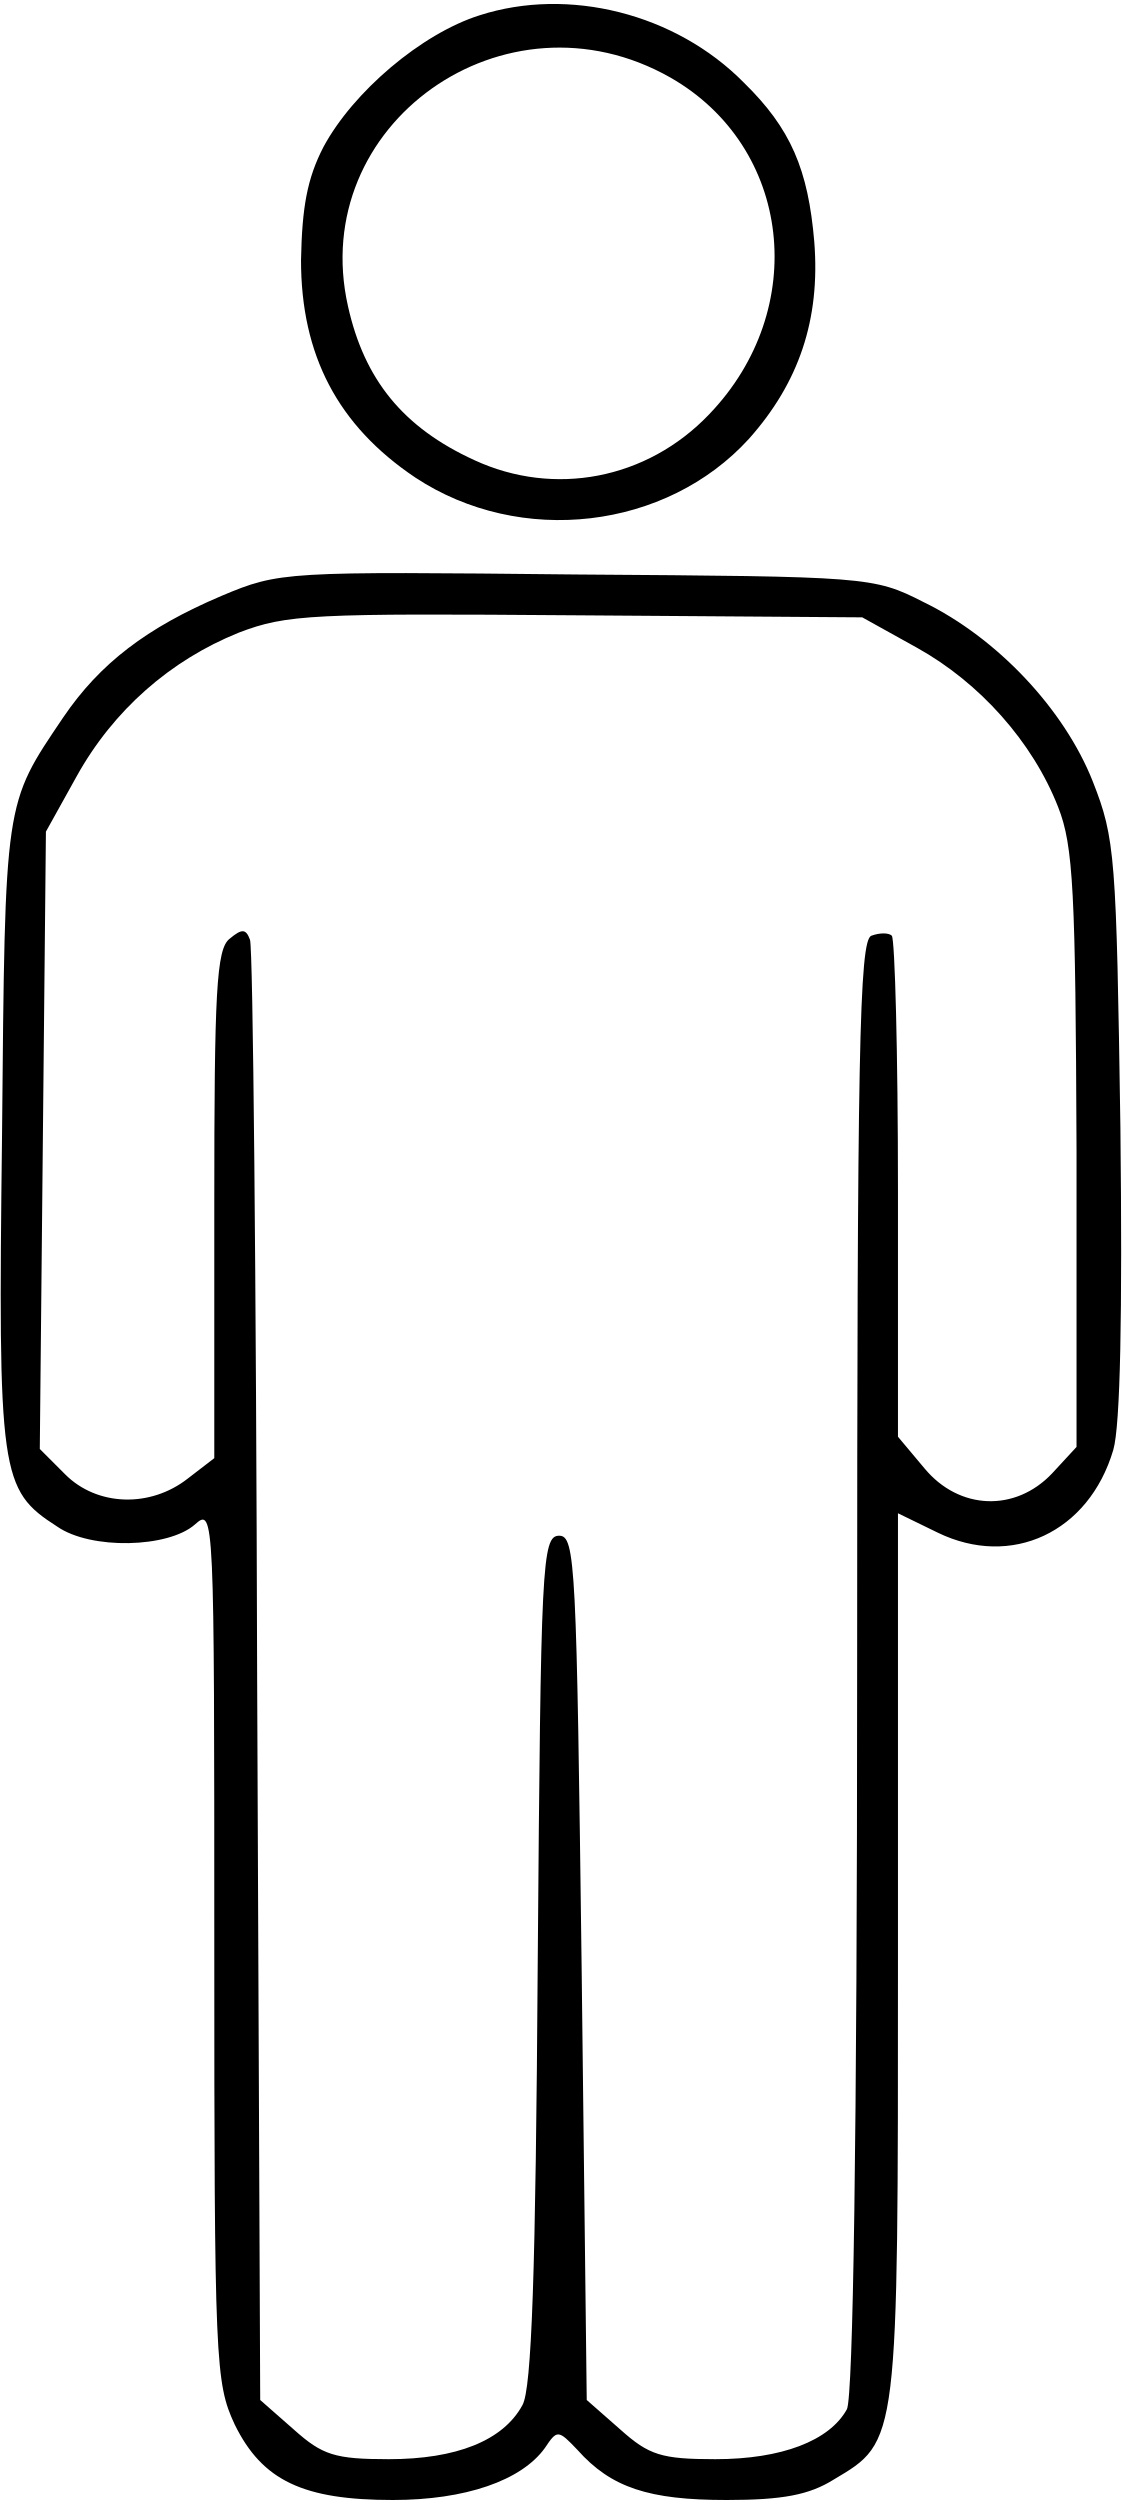
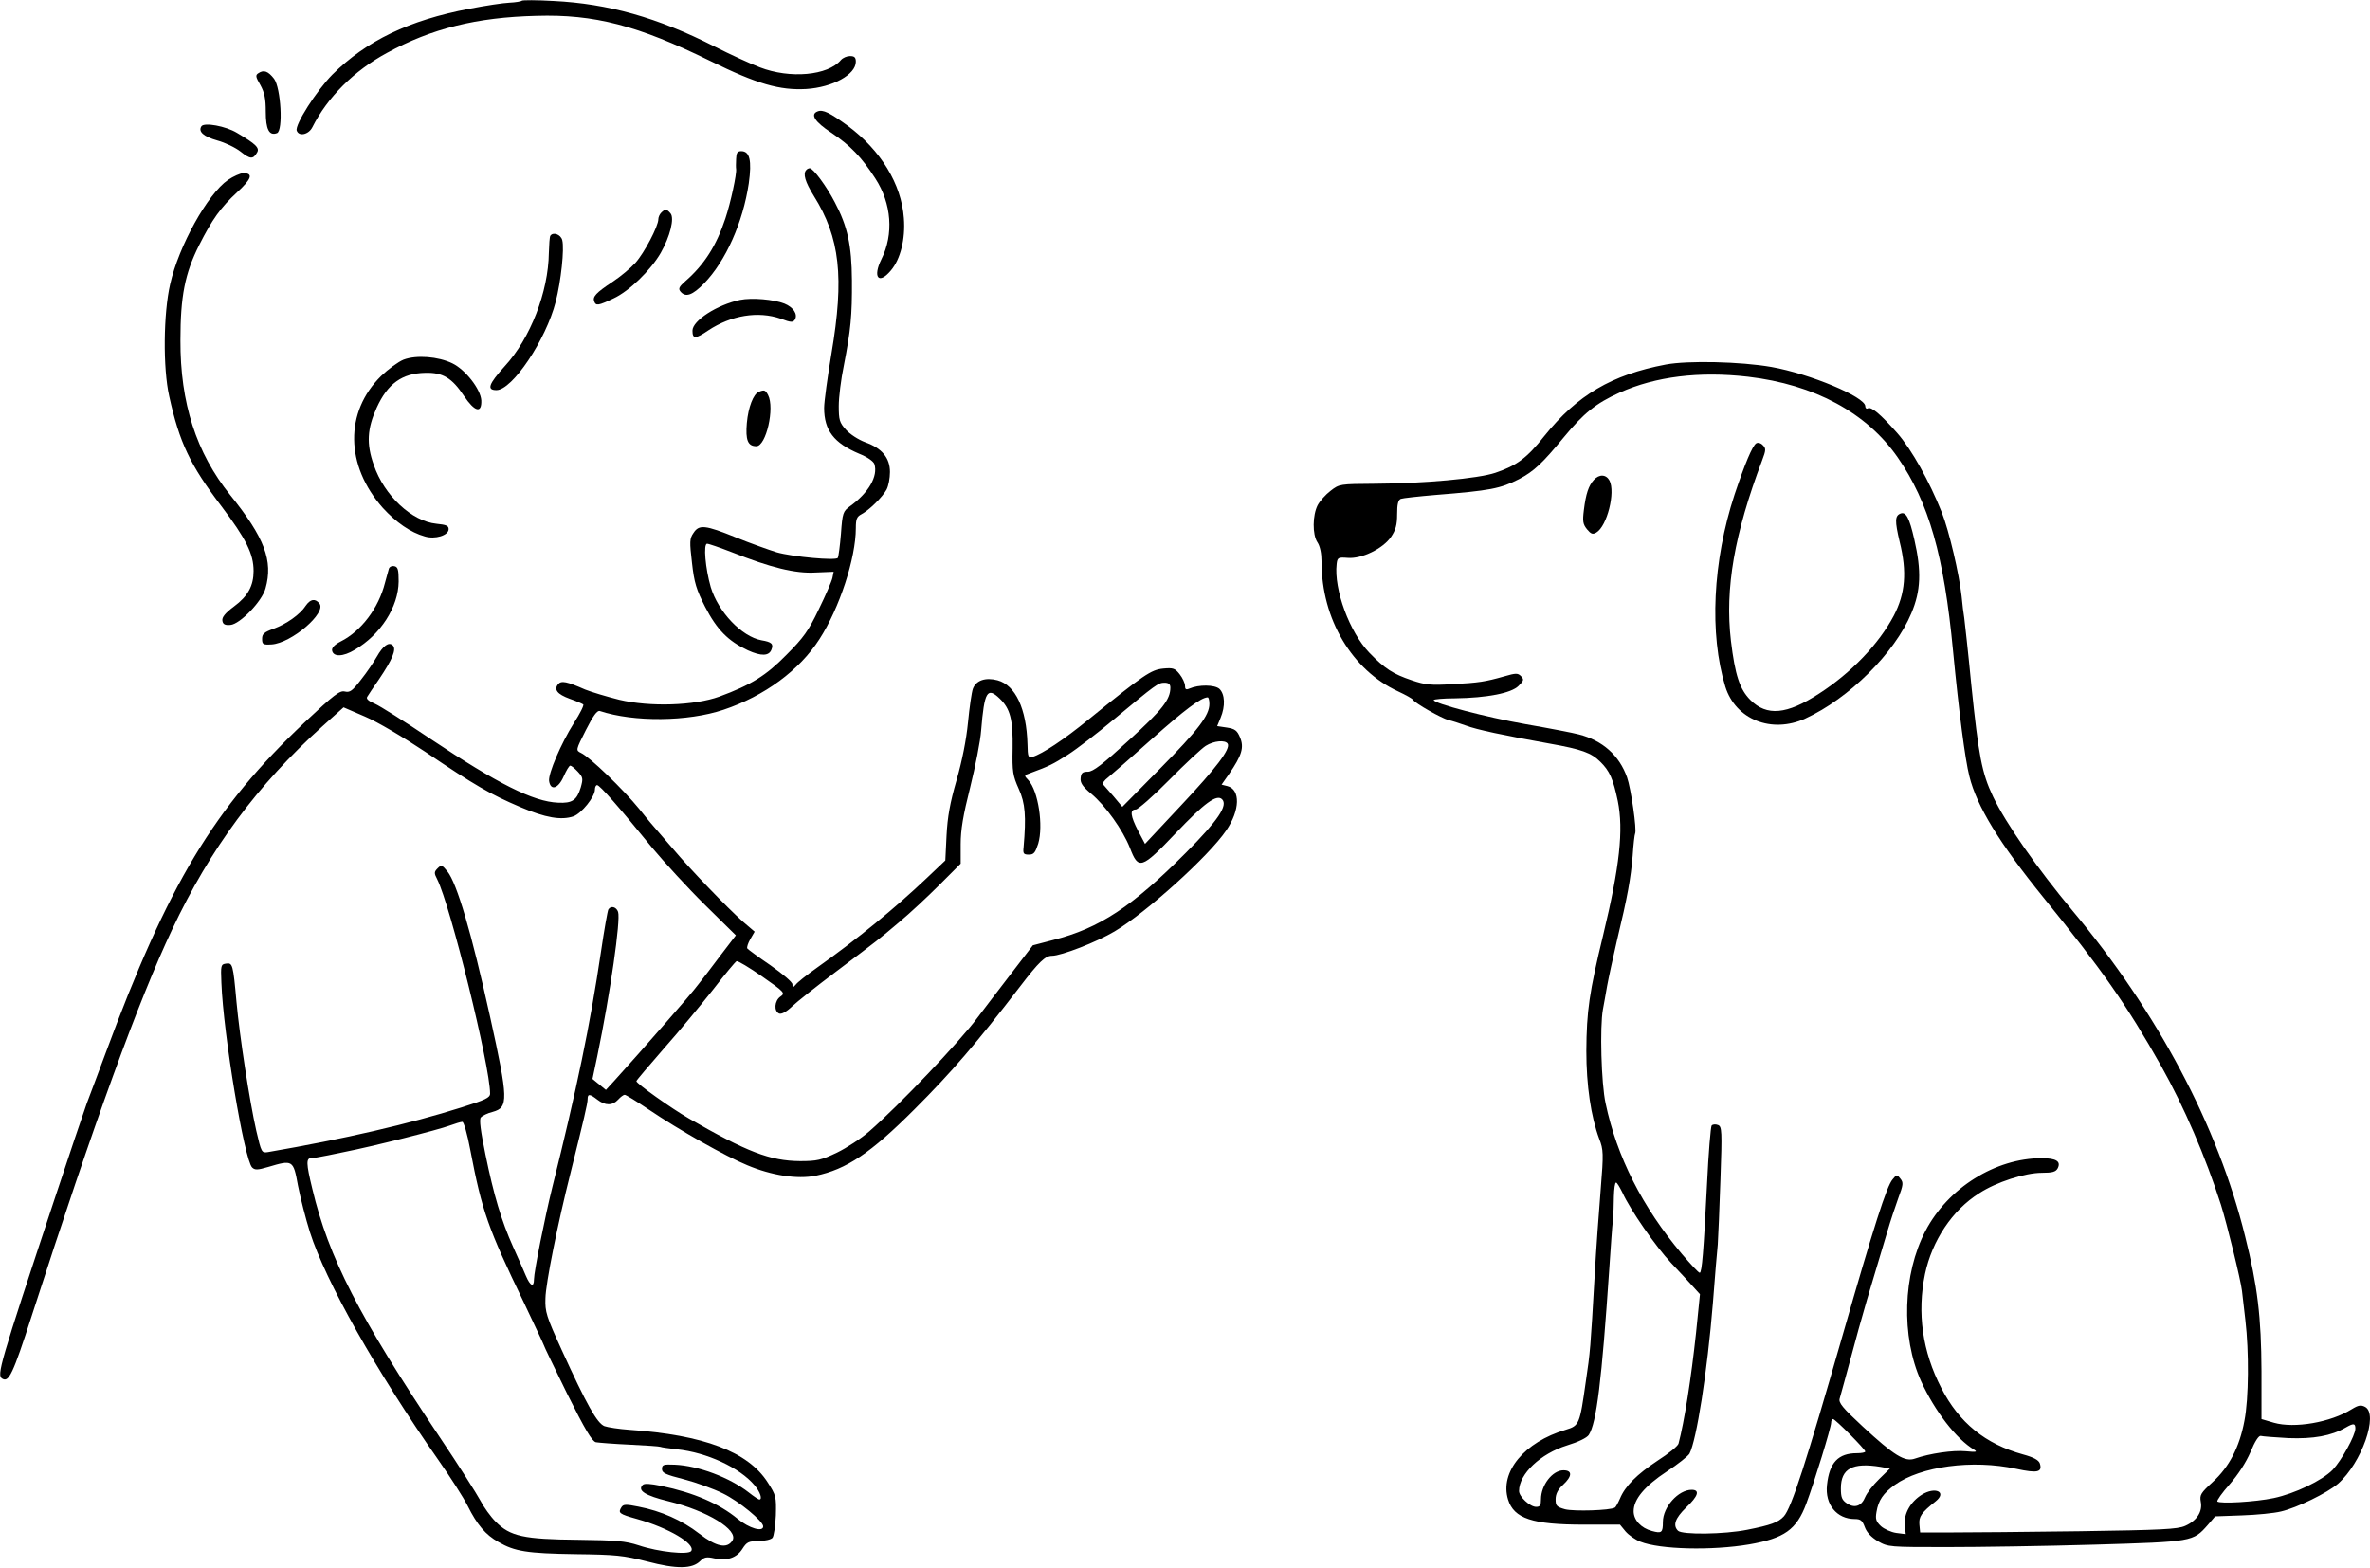
- <svg xmlns="http://www.w3.org/2000/svg" version="1.0" width="110pt" height="245pt" viewBox="0 0 110 245" preserveAspectRatio="xMidYMid meet">
-   <g transform="translate(0,245) scale(0.1,-0.1)" fill="#000000" stroke="none">
-     <path d="M470 2435 c-57 -18 -124 -75 -153 -129 -16 -31 -21 -59 -22 -111 0 -93 36 -162 112 -213 103 -68 246 -51 327 38 49 55 70 117 64 193 -6 71 -23 111 -69 156 -67 68 -172 94 -259 66z m187 -61 c119 -68 137 -227 38 -330 -61 -64 -152 -81 -230 -45 -70 32 -108 79 -124 151 -40 178 154 316 316 224z" />
-     <path d="M217 1866 c-73 -31 -119 -66 -155 -119 -58 -86 -57 -79 -60 -409 -4 -334 -2 -348 54 -384 33 -23 109 -21 135 2 19 17 19 11 19 -411 0 -411 1 -430 20 -471 27 -55 67 -74 155 -74 71 0 126 19 149 51 12 18 13 18 32 -2 33 -37 70 -49 146 -49 55 0 81 5 105 20 64 38 63 34 63 513 l0 434 39 -19 c72 -35 148 0 172 81 7 24 9 133 7 316 -4 266 -5 283 -27 339 -28 71 -94 141 -166 176 -49 25 -55 25 -340 27 -286 3 -291 3 -348 -21z m682 -51 c61 -34 113 -92 138 -156 15 -38 17 -83 18 -336 l0 -291 -24 -26 c-36 -38 -91 -36 -125 5 l-26 31 0 242 c0 134 -3 245 -6 249 -3 3 -12 3 -20 0 -12 -4 -14 -115 -14 -715 0 -467 -4 -716 -10 -729 -17 -31 -64 -49 -129 -49 -53 0 -65 4 -93 29 l-33 29 -5 424 c-5 394 -6 423 -22 423 -17 0 -18 -28 -21 -415 -2 -310 -6 -421 -15 -437 -19 -35 -65 -53 -131 -53 -53 0 -65 4 -93 29 l-33 29 -3 709 c-1 389 -4 714 -7 722 -4 11 -8 11 -20 1 -13 -10 -15 -53 -15 -260 l0 -249 -26 -20 c-37 -29 -89 -27 -120 4 l-25 25 3 303 3 302 30 54 c36 65 92 114 159 141 47 18 72 19 331 17 l280 -2 54 -30z" />
+ <svg xmlns="http://www.w3.org/2000/svg" version="1.0" width="972pt" height="643pt" viewBox="0 0 972 643" preserveAspectRatio="xMidYMid meet">
+   <g transform="translate(0,643) scale(0.1,-0.1)" fill="#000000" stroke="none">
+     <path d="M2140 6427 c-3 -3 -26 -7 -50 -8 -25 -1 -99 -12 -165 -25 -248 -47 -422 -131 -562 -270 -65 -66 -155 -207 -146 -230 9 -25 49 -16 64 14 62 123 171 232 306 305 183 100 368 146 613 152 238 7 415 -39 713 -185 193 -95 285 -121 394 -115 108 7 203 59 203 112 0 18 -6 23 -24 23 -13 0 -29 -7 -37 -16 -53 -64 -209 -78 -333 -30 -39 15 -122 53 -185 85 -234 119 -437 176 -661 187 -69 4 -127 4 -130 1z" />
+     <path d="M1060 6130 c-13 -8 -12 -15 8 -49 17 -31 22 -56 22 -109 0 -73 14 -100 46 -88 26 10 16 185 -12 223 -24 31 -42 38 -64 23z" />
+     <path d="M3353 5973 c-31 -12 -11 -43 56 -87 78 -52 125 -101 181 -188 67 -103 76 -229 25 -331 -37 -75 -11 -106 39 -46 39 46 60 129 53 215 -10 139 -95 278 -230 378 -74 54 -102 68 -124 59z" />
+     <path d="M826 5912 c-14 -22 9 -42 65 -58 33 -9 76 -30 96 -46 39 -31 51 -32 67 -4 12 19 -4 35 -82 81 -46 28 -135 44 -146 27z" />
+     <path d="M3019 5778 c-1 -18 -1 -37 0 -41 3 -20 -22 -137 -44 -203 -37 -112 -87 -190 -164 -257 -26 -23 -30 -31 -20 -43 21 -25 49 -15 97 34 89 92 159 250 183 410 13 94 4 132 -31 132 -16 0 -20 -7 -21 -32z" />
+     <path d="M3307 5733 c-15 -15 -5 -49 31 -107 107 -171 125 -333 72 -646 -16 -96 -30 -197 -30 -223 0 -92 40 -144 144 -188 33 -13 58 -31 62 -42 16 -50 -24 -119 -101 -174 -27 -20 -30 -26 -36 -112 -4 -50 -10 -94 -13 -99 -7 -12 -185 4 -251 23 -32 10 -108 37 -167 61 -126 51 -151 54 -174 18 -16 -23 -16 -36 -6 -122 9 -82 18 -110 54 -181 48 -93 94 -140 175 -178 55 -25 87 -24 97 3 9 23 1 31 -41 38 -81 15 -177 116 -208 218 -22 76 -31 178 -15 178 7 0 53 -16 102 -35 159 -63 260 -88 343 -83 l74 3 -5 -25 c-3 -14 -28 -72 -56 -129 -42 -88 -63 -117 -132 -186 -84 -86 -146 -124 -276 -172 -102 -37 -284 -43 -410 -13 -52 13 -115 32 -140 42 -75 33 -98 38 -111 22 -18 -22 -4 -41 48 -60 26 -9 51 -20 55 -23 4 -3 -13 -37 -38 -76 -53 -84 -106 -208 -102 -238 6 -41 37 -32 59 17 11 25 23 46 28 46 4 0 18 -11 31 -25 21 -23 22 -28 12 -64 -16 -53 -35 -66 -93 -63 -102 4 -248 78 -524 262 -104 70 -207 135 -228 144 -26 11 -36 20 -31 28 4 7 26 40 49 73 54 80 72 122 56 138 -16 16 -40 -1 -66 -47 -12 -21 -40 -63 -64 -93 -36 -47 -46 -54 -67 -49 -20 5 -44 -13 -164 -126 -373 -352 -560 -662 -819 -1363 -29 -77 -62 -167 -75 -200 -12 -33 -72 -211 -133 -395 -225 -679 -237 -720 -214 -734 27 -17 44 18 121 257 259 802 438 1293 576 1585 157 333 350 593 616 833 l87 78 88 -38 c50 -21 158 -85 248 -145 204 -138 267 -174 389 -226 103 -44 168 -55 218 -38 33 12 88 80 88 110 0 10 4 18 9 18 11 0 89 -89 225 -256 50 -60 147 -166 217 -235 l127 -125 -62 -81 c-33 -44 -74 -98 -91 -119 -16 -22 -77 -93 -135 -159 -99 -113 -127 -145 -211 -238 l-34 -37 -27 22 -28 23 20 95 c53 257 96 556 85 590 -7 21 -30 27 -40 10 -3 -5 -17 -83 -30 -172 -45 -303 -99 -563 -200 -968 -30 -121 -75 -346 -75 -377 0 -34 -15 -28 -33 14 -9 21 -32 74 -52 118 -49 109 -80 214 -114 380 -20 97 -26 144 -19 152 6 7 28 18 49 23 65 18 64 50 -11 390 -77 348 -136 547 -175 596 -22 27 -25 28 -40 13 -15 -15 -15 -20 -2 -45 54 -107 217 -766 217 -879 0 -17 -19 -26 -118 -57 -212 -67 -479 -129 -793 -183 -26 -4 -27 -2 -48 88 -28 124 -68 386 -81 527 -14 156 -16 162 -43 158 -21 -3 -22 -7 -19 -78 8 -213 94 -726 126 -758 11 -11 22 -11 66 2 101 30 103 29 122 -76 10 -51 32 -137 49 -191 63 -199 274 -574 527 -935 49 -70 103 -154 120 -188 39 -78 73 -118 126 -148 67 -39 118 -47 315 -50 167 -2 197 -5 295 -30 122 -32 185 -31 218 2 16 16 26 18 57 11 52 -12 93 2 116 39 18 28 25 31 66 32 26 0 51 6 57 13 6 7 12 49 14 92 2 77 1 82 -34 136 -80 125 -262 194 -567 215 -42 3 -88 10 -102 15 -30 12 -72 86 -176 314 -62 136 -68 155 -66 210 1 61 50 305 103 515 55 221 70 284 70 302 0 23 9 22 40 -2 32 -25 62 -25 85 0 10 11 22 20 27 20 5 0 49 -27 98 -60 124 -84 317 -193 405 -229 100 -42 205 -58 280 -43 126 26 225 92 405 272 154 154 253 269 435 506 75 98 102 124 129 124 39 0 185 57 257 100 131 78 386 308 458 414 57 83 59 168 5 182 l-24 6 31 44 c52 76 62 108 45 149 -12 29 -21 36 -54 41 l-40 6 14 34 c20 48 18 97 -5 119 -20 17 -84 18 -123 1 -14 -6 -18 -3 -18 12 0 10 -10 32 -22 47 -19 24 -26 27 -68 23 -49 -5 -78 -24 -307 -210 -99 -81 -188 -140 -228 -152 -18 -5 -20 -1 -21 52 -4 145 -49 242 -123 262 -49 13 -88 0 -101 -35 -5 -14 -14 -76 -20 -138 -7 -72 -24 -157 -47 -237 -27 -94 -37 -150 -41 -227 l-5 -102 -77 -73 c-131 -124 -282 -248 -451 -368 -41 -29 -80 -60 -86 -69 -12 -13 -13 -13 -13 2 0 9 -39 42 -90 78 -50 34 -92 65 -95 69 -3 5 3 22 12 38 l18 31 -48 41 c-66 59 -213 211 -288 300 -35 41 -66 77 -69 80 -3 3 -34 39 -68 82 -66 81 -203 213 -239 230 -22 11 -22 11 20 94 30 59 46 81 57 78 139 -46 361 -44 507 5 168 56 312 162 394 290 82 127 149 332 149 455 0 37 4 47 23 57 32 17 86 70 103 101 8 15 14 47 14 72 0 58 -33 98 -101 122 -29 11 -63 33 -80 52 -26 29 -29 40 -29 97 0 35 9 110 21 167 28 144 34 204 33 348 -1 144 -18 222 -70 320 -34 66 -89 140 -103 140 -4 0 -11 -3 -14 -7z m1493 -2123 c0 -49 -33 -91 -169 -215 -109 -100 -148 -130 -169 -130 -22 0 -28 -5 -30 -26 -2 -19 7 -34 43 -64 59 -49 130 -149 159 -222 35 -92 47 -88 188 60 117 123 168 161 190 139 25 -25 -16 -86 -147 -218 -222 -223 -356 -311 -545 -359 l-84 -22 -99 -129 c-55 -71 -112 -147 -129 -169 -72 -97 -320 -358 -443 -465 -33 -29 -93 -68 -132 -87 -65 -31 -82 -35 -152 -35 -123 1 -218 38 -456 175 -71 41 -215 143 -215 153 0 3 51 63 113 134 63 71 153 180 202 242 48 62 91 114 96 116 5 2 52 -26 105 -63 92 -64 95 -68 75 -82 -25 -17 -28 -61 -5 -70 10 -3 29 7 52 29 20 19 102 84 182 144 183 138 170 128 259 203 42 35 115 103 164 152 l87 87 0 80 c0 59 10 118 39 233 21 85 42 190 45 234 13 159 25 179 76 130 43 -41 55 -86 53 -205 -2 -95 1 -111 25 -165 27 -59 31 -113 20 -240 -3 -26 0 -30 22 -30 20 0 26 8 38 45 22 74 0 216 -40 260 -19 20 -19 20 9 30 74 27 92 36 153 75 36 23 121 88 190 146 172 143 180 149 206 149 17 0 24 -6 24 -20z m160 -67 c0 -47 -45 -106 -203 -266 l-154 -156 -36 43 c-20 23 -40 45 -43 49 -4 4 5 17 21 29 15 12 96 83 180 158 134 119 200 169 228 170 4 0 7 -12 7 -27z m75 -163 c13 -21 -47 -100 -192 -254 l-147 -157 -28 53 c-32 62 -35 88 -10 88 9 0 71 54 137 121 66 67 134 130 150 140 33 21 80 25 90 9z m-3106 -1667 c48 -251 72 -319 220 -626 44 -93 81 -171 81 -173 0 -3 43 -92 96 -200 74 -148 102 -195 118 -199 12 -2 74 -7 140 -10 65 -3 121 -7 125 -9 3 -2 34 -6 67 -10 123 -13 258 -75 319 -148 23 -27 33 -58 19 -58 -3 0 -23 13 -43 29 -78 61 -207 110 -304 114 -46 2 -52 0 -52 -18 0 -16 15 -23 90 -42 50 -13 122 -39 160 -58 66 -32 165 -114 165 -135 0 -25 -58 -8 -105 31 -75 62 -179 107 -313 135 -45 9 -69 11 -76 4 -23 -23 11 -44 105 -67 160 -39 289 -118 263 -161 -22 -35 -66 -26 -136 28 -71 55 -156 93 -250 111 -50 10 -61 10 -69 -2 -15 -24 -11 -28 64 -49 129 -36 240 -102 222 -131 -11 -17 -135 -4 -215 23 -56 18 -90 21 -250 23 -221 2 -278 14 -337 74 -21 21 -49 60 -63 87 -14 26 -88 143 -166 259 -332 496 -456 737 -523 1019 -26 107 -26 126 -3 127 9 0 24 2 32 4 8 1 53 10 100 20 118 23 387 91 435 109 22 8 45 15 51 15 6 1 21 -51 33 -116z" />
+     <path d="M935 5692 c-83 -57 -202 -271 -237 -427 -28 -120 -30 -345 -4 -460 42 -190 85 -281 214 -451 102 -135 132 -196 132 -266 0 -60 -23 -103 -80 -145 -36 -27 -50 -44 -48 -58 2 -15 10 -20 33 -18 39 3 130 97 144 150 32 113 -4 208 -145 383 -139 173 -205 377 -204 635 0 179 18 273 77 390 53 105 88 154 155 216 61 56 68 79 25 79 -12 -1 -40 -13 -62 -28z" />
+     <path d="M2712 5558 c-7 -7 -12 -19 -12 -27 0 -29 -58 -139 -94 -179 -20 -22 -62 -57 -94 -78 -68 -45 -82 -61 -75 -80 7 -19 16 -18 79 12 65 30 153 116 194 187 38 67 57 142 40 162 -15 18 -22 19 -38 3z" />
+     <path d="M2257 5463 c-3 -5 -5 -36 -6 -70 -2 -160 -76 -351 -181 -465 -66 -73 -75 -98 -34 -98 65 0 203 206 243 362 22 86 36 217 27 253 -6 24 -38 35 -49 18z" />
+     <path d="M3035 5200 c-94 -20 -195 -85 -195 -126 0 -35 12 -35 65 1 94 62 204 80 297 48 42 -16 50 -16 58 -4 13 22 -6 51 -43 66 -43 17 -133 25 -182 15z" />
+     <path d="M1655 4955 c-22 -9 -63 -39 -92 -67 -150 -148 -147 -367 7 -541 54 -59 114 -101 172 -117 42 -13 98 4 98 30 0 14 -10 18 -50 22 -101 10 -214 115 -257 241 -31 87 -27 149 12 235 45 99 104 141 199 143 72 2 110 -21 159 -95 44 -65 73 -73 71 -18 -3 46 -65 126 -119 152 -58 28 -147 35 -200 15z" />
+     <path d="M6832 4935 c-222 -42 -363 -125 -498 -293 -72 -91 -113 -121 -201 -151 -71 -24 -296 -44 -494 -45 -144 -1 -146 -1 -182 -29 -20 -15 -44 -42 -53 -59 -21 -41 -22 -120 -1 -152 11 -16 17 -46 17 -80 0 -235 125 -445 315 -532 30 -14 57 -29 60 -34 9 -15 118 -76 145 -83 14 -3 45 -13 70 -22 47 -18 158 -41 347 -75 129 -23 169 -37 206 -74 39 -38 53 -71 72 -161 24 -119 8 -268 -60 -550 -57 -235 -68 -312 -69 -475 0 -142 19 -270 53 -361 17 -44 18 -59 6 -206 -7 -87 -19 -248 -25 -358 -17 -295 -18 -310 -36 -430 -25 -178 -27 -182 -83 -199 -169 -50 -271 -173 -236 -286 24 -78 100 -103 310 -103 l149 0 23 -28 c13 -15 40 -34 61 -42 80 -32 293 -37 446 -11 144 25 194 60 234 167 33 88 102 313 102 332 0 8 3 15 8 15 9 0 132 -124 132 -133 0 -4 -15 -7 -34 -7 -77 0 -113 -38 -123 -130 -9 -80 40 -140 114 -140 24 0 31 -6 41 -33 8 -22 26 -41 54 -58 42 -24 47 -24 283 -24 132 0 404 4 605 10 404 12 404 12 465 81 l30 35 110 4 c60 2 132 9 160 16 65 15 190 76 234 114 97 85 167 285 111 315 -17 9 -28 7 -54 -9 -88 -55 -236 -80 -320 -56 l-51 15 0 197 c-1 221 -16 349 -67 552 -112 454 -358 917 -708 1336 -145 174 -273 357 -326 468 -46 97 -59 166 -89 457 -13 135 -27 259 -29 275 -3 17 -8 57 -11 90 -10 91 -51 267 -81 343 -51 128 -124 259 -183 326 -69 78 -107 110 -121 101 -5 -3 -10 1 -10 9 0 38 -227 133 -385 161 -126 22 -342 27 -433 10z m337 -50 c273 -32 487 -148 614 -331 128 -185 190 -403 227 -794 24 -249 49 -443 67 -514 30 -122 123 -274 303 -496 241 -297 343 -443 483 -691 94 -167 183 -374 246 -571 25 -80 81 -308 86 -352 2 -17 8 -71 14 -121 15 -128 14 -320 -4 -412 -20 -108 -63 -190 -130 -251 -49 -45 -54 -53 -49 -81 8 -40 -16 -78 -64 -99 -31 -14 -97 -17 -432 -22 -217 -3 -453 -5 -525 -5 l-130 0 -3 32 c-3 33 8 49 67 96 47 38 -2 61 -57 27 -46 -29 -74 -77 -70 -124 l4 -38 -39 5 c-21 3 -50 16 -63 28 -20 19 -23 29 -18 58 8 48 27 76 75 111 106 76 318 105 498 66 88 -19 108 -14 97 22 -5 14 -25 25 -69 37 -155 43 -262 130 -335 272 -78 150 -100 309 -67 468 29 137 112 262 222 331 70 46 189 84 257 84 44 0 57 4 65 18 15 29 -6 42 -66 42 -189 0 -384 -122 -476 -298 -93 -177 -101 -434 -18 -617 56 -122 144 -237 218 -281 14 -9 7 -10 -35 -6 -52 5 -148 -9 -208 -30 -42 -15 -85 12 -215 132 -82 76 -99 97 -94 114 6 21 18 64 78 286 19 69 49 172 67 230 17 58 41 136 52 174 11 38 31 97 43 131 21 56 22 65 9 81 -14 18 -15 18 -32 -3 -24 -27 -76 -190 -206 -643 -149 -519 -209 -705 -240 -739 -23 -25 -54 -36 -150 -55 -94 -19 -267 -21 -284 -4 -22 22 -12 51 33 95 50 47 58 73 23 73 -55 0 -118 -71 -118 -132 0 -44 -5 -48 -45 -37 -45 12 -75 45 -75 81 0 49 45 103 136 163 46 30 87 63 93 73 29 55 73 335 96 617 8 105 17 213 20 241 2 28 7 148 11 267 7 199 6 217 -10 223 -10 4 -21 3 -26 -2 -4 -5 -13 -112 -19 -239 -14 -279 -21 -365 -30 -365 -5 0 -37 35 -73 77 -162 192 -267 399 -313 618 -18 82 -24 314 -11 385 4 19 11 62 17 95 6 33 24 116 40 185 45 187 57 257 65 350 3 47 8 88 10 91 8 14 -17 186 -33 231 -32 90 -100 151 -198 176 -22 6 -120 25 -218 42 -160 28 -377 85 -377 99 0 3 39 7 88 7 131 2 230 21 260 51 22 22 23 26 10 40 -13 13 -21 13 -69 -1 -78 -22 -103 -26 -214 -32 -86 -5 -109 -3 -165 16 -77 26 -110 47 -174 113 -81 84 -146 260 -134 364 3 26 6 28 45 25 58 -5 145 38 178 86 19 28 25 49 25 93 0 41 4 58 15 63 8 3 72 10 142 16 226 18 266 26 343 65 61 32 95 64 184 172 81 98 131 139 229 183 147 66 326 88 526 65z m-515 -3346 c32 -71 137 -222 200 -289 34 -36 74 -79 89 -96 l29 -32 -16 -158 c-20 -187 -48 -365 -72 -455 -3 -10 -41 -41 -85 -69 -86 -57 -134 -105 -155 -156 -8 -18 -17 -35 -21 -37 -19 -12 -168 -16 -204 -7 -35 10 -39 14 -39 41 0 21 9 40 30 59 39 36 39 60 2 60 -45 0 -92 -61 -92 -119 0 -25 -4 -31 -20 -31 -25 0 -70 42 -70 65 0 70 88 153 197 187 46 14 81 31 89 43 32 49 53 221 84 680 6 88 12 178 15 200 2 22 4 66 4 98 1 31 4 57 9 57 4 0 15 -19 26 -41z m3006 -968 c0 -28 -57 -131 -93 -169 -43 -44 -156 -98 -242 -116 -76 -16 -220 -24 -231 -14 -3 4 19 35 50 70 35 40 67 89 86 133 18 44 34 68 42 66 7 -2 58 -6 113 -9 102 -4 176 9 235 43 33 19 40 18 40 -4z m-1947 -157 l38 -7 -44 -43 c-25 -24 -50 -57 -57 -73 -15 -38 -43 -48 -75 -27 -21 14 -25 25 -25 62 0 81 48 107 163 88z" />
+     <path d="M7203 4612 c-16 -10 -47 -85 -89 -210 -90 -274 -104 -572 -38 -788 42 -135 190 -194 328 -131 179 82 367 269 435 432 39 92 42 173 12 303 -20 88 -34 114 -56 106 -24 -9 -24 -31 -4 -116 31 -124 23 -213 -24 -303 -62 -117 -175 -235 -307 -320 -132 -86 -214 -93 -281 -26 -44 44 -63 102 -80 243 -25 215 14 438 128 740 16 42 16 49 3 62 -8 9 -20 12 -27 8z" />
+     <path d="M6537 4462 c-22 -24 -33 -58 -41 -123 -6 -47 -4 -59 13 -80 16 -19 23 -22 38 -13 44 26 79 165 54 213 -14 26 -42 27 -64 3z" />
+     <path d="M3112 4823 c-22 -9 -43 -62 -49 -128 -6 -70 4 -95 39 -95 40 0 76 157 48 210 -11 21 -16 22 -38 13z" />
+     <path d="M1595 4098 c-2 -7 -9 -33 -16 -58 -26 -104 -98 -199 -182 -241 -25 -13 -37 -26 -35 -37 5 -27 45 -26 93 3 106 62 179 176 180 280 0 49 -3 60 -18 63 -9 2 -19 -2 -22 -10z" />
+     <path d="M1254 3946 c-23 -36 -80 -76 -133 -95 -38 -14 -46 -21 -46 -41 0 -23 4 -25 39 -23 81 5 227 130 196 168 -18 22 -37 18 -56 -9z" />
  </g>
</svg>
